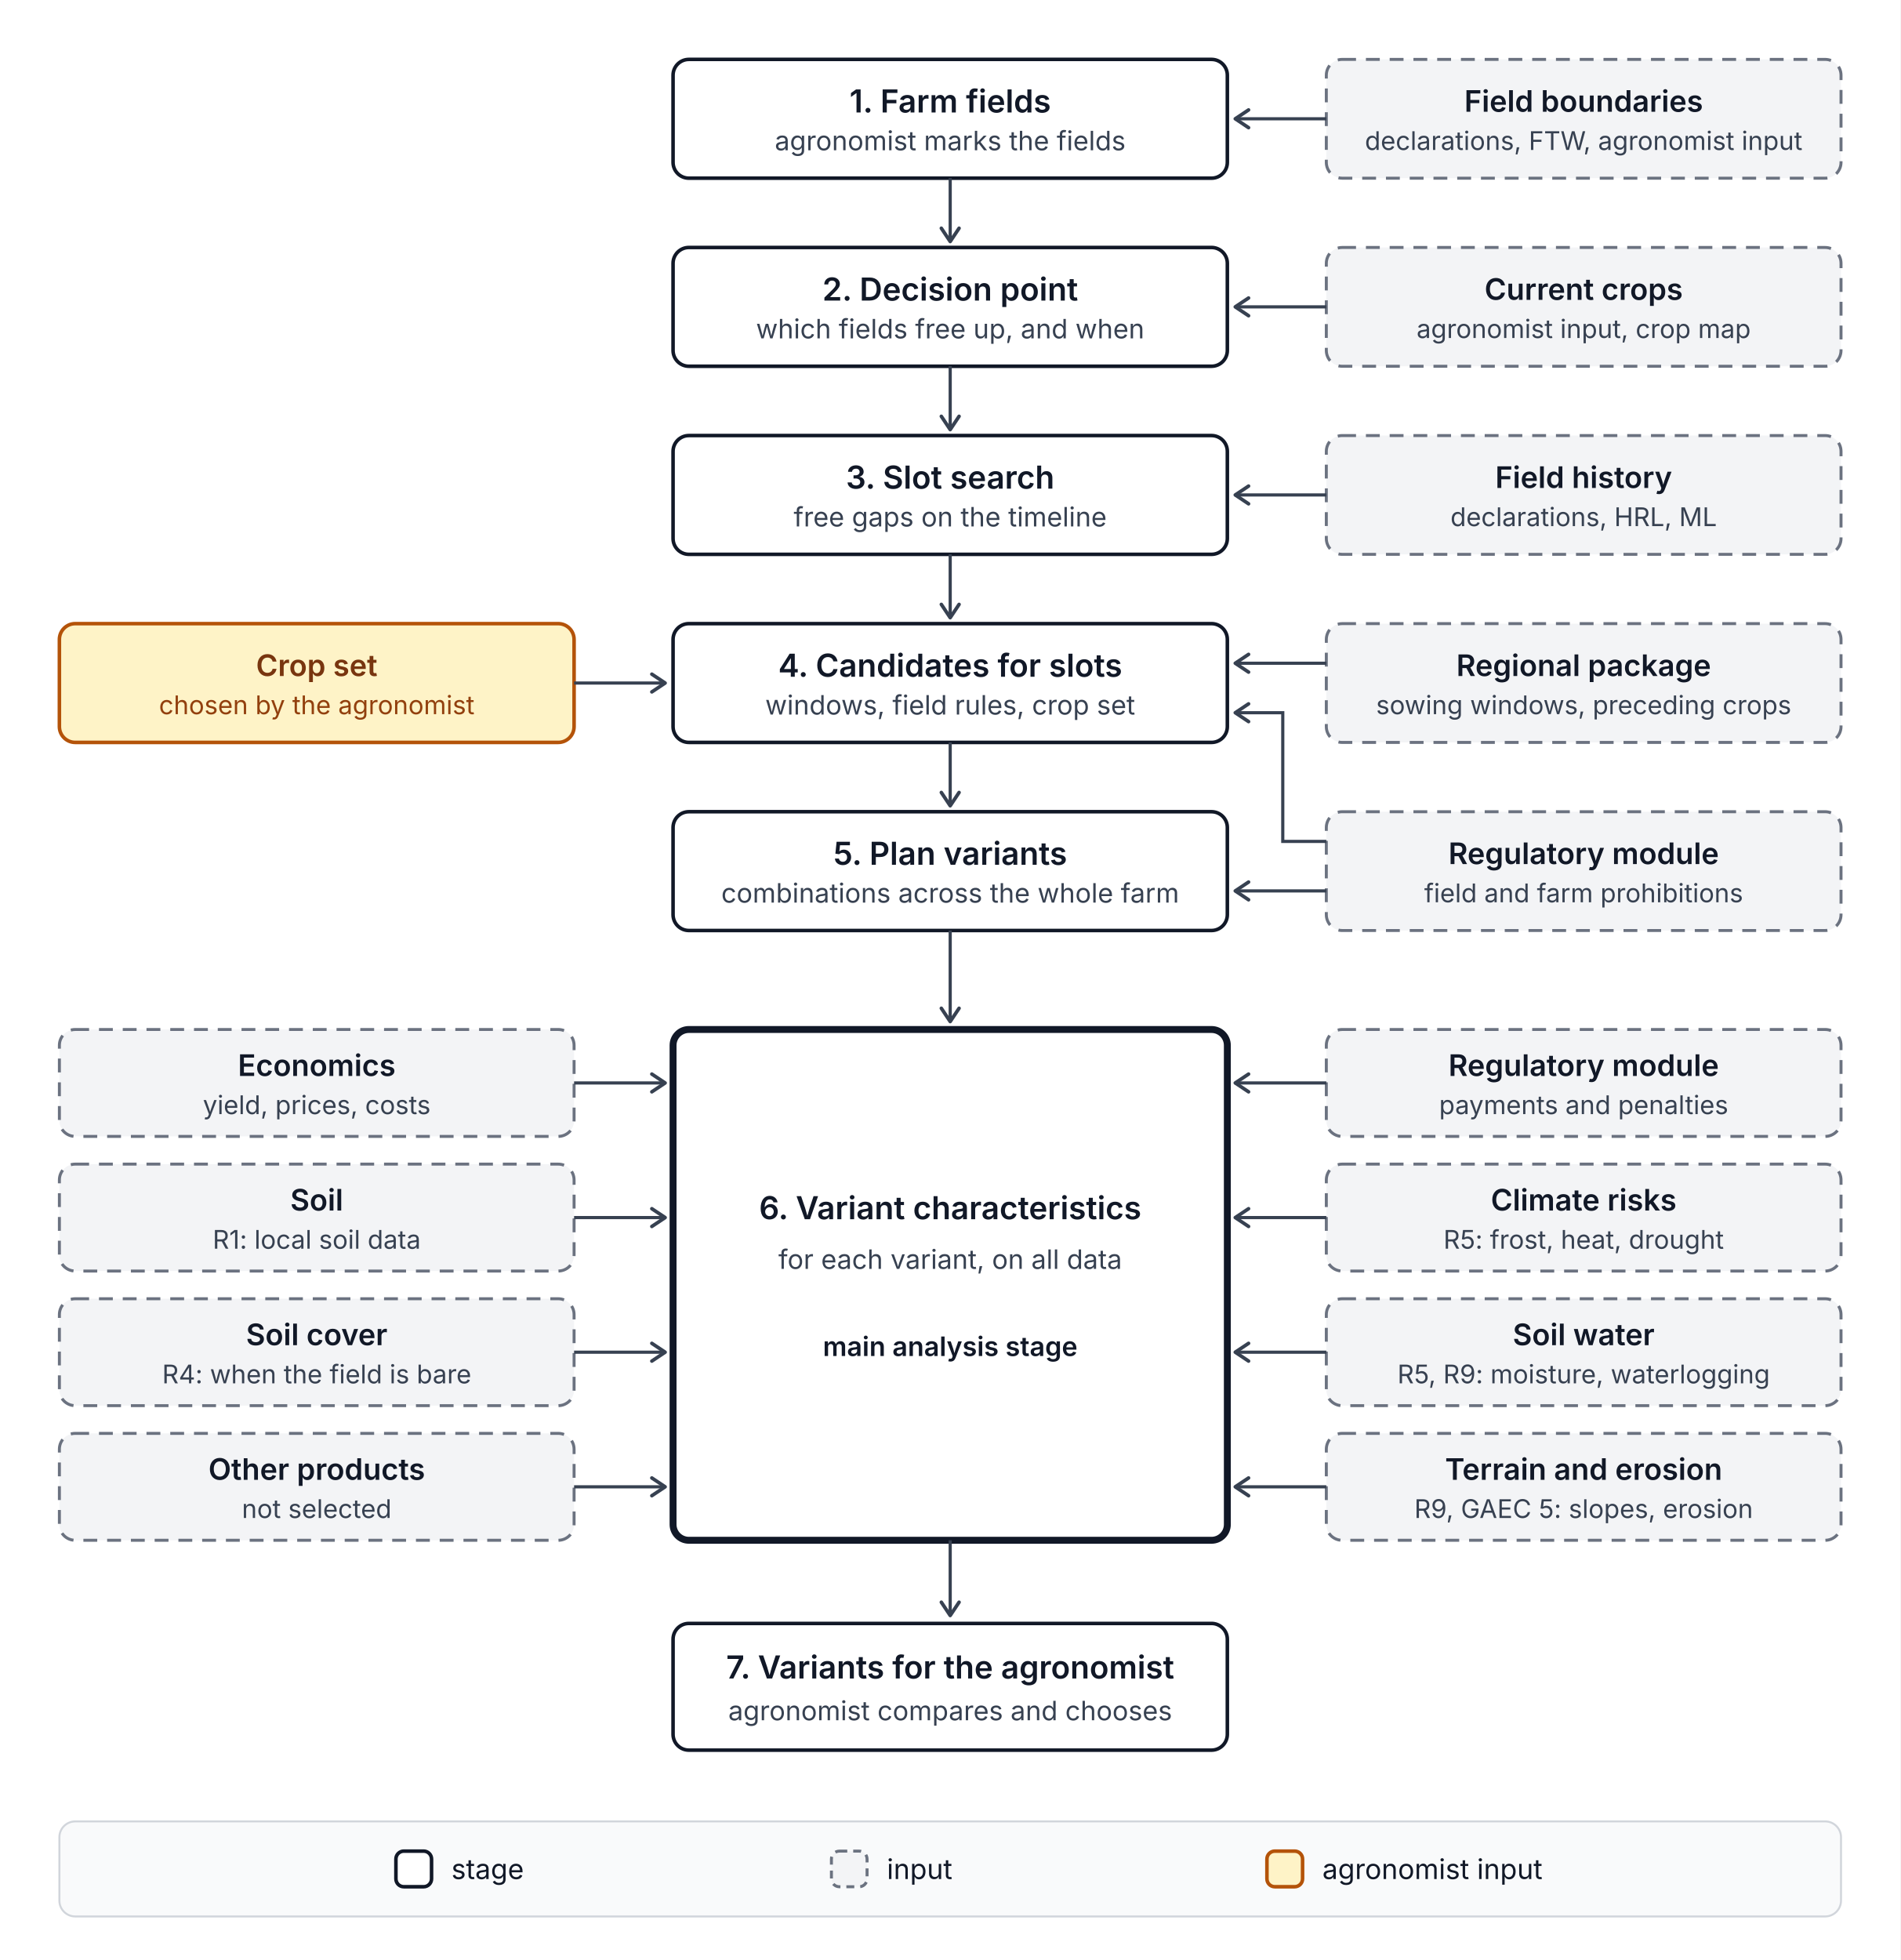
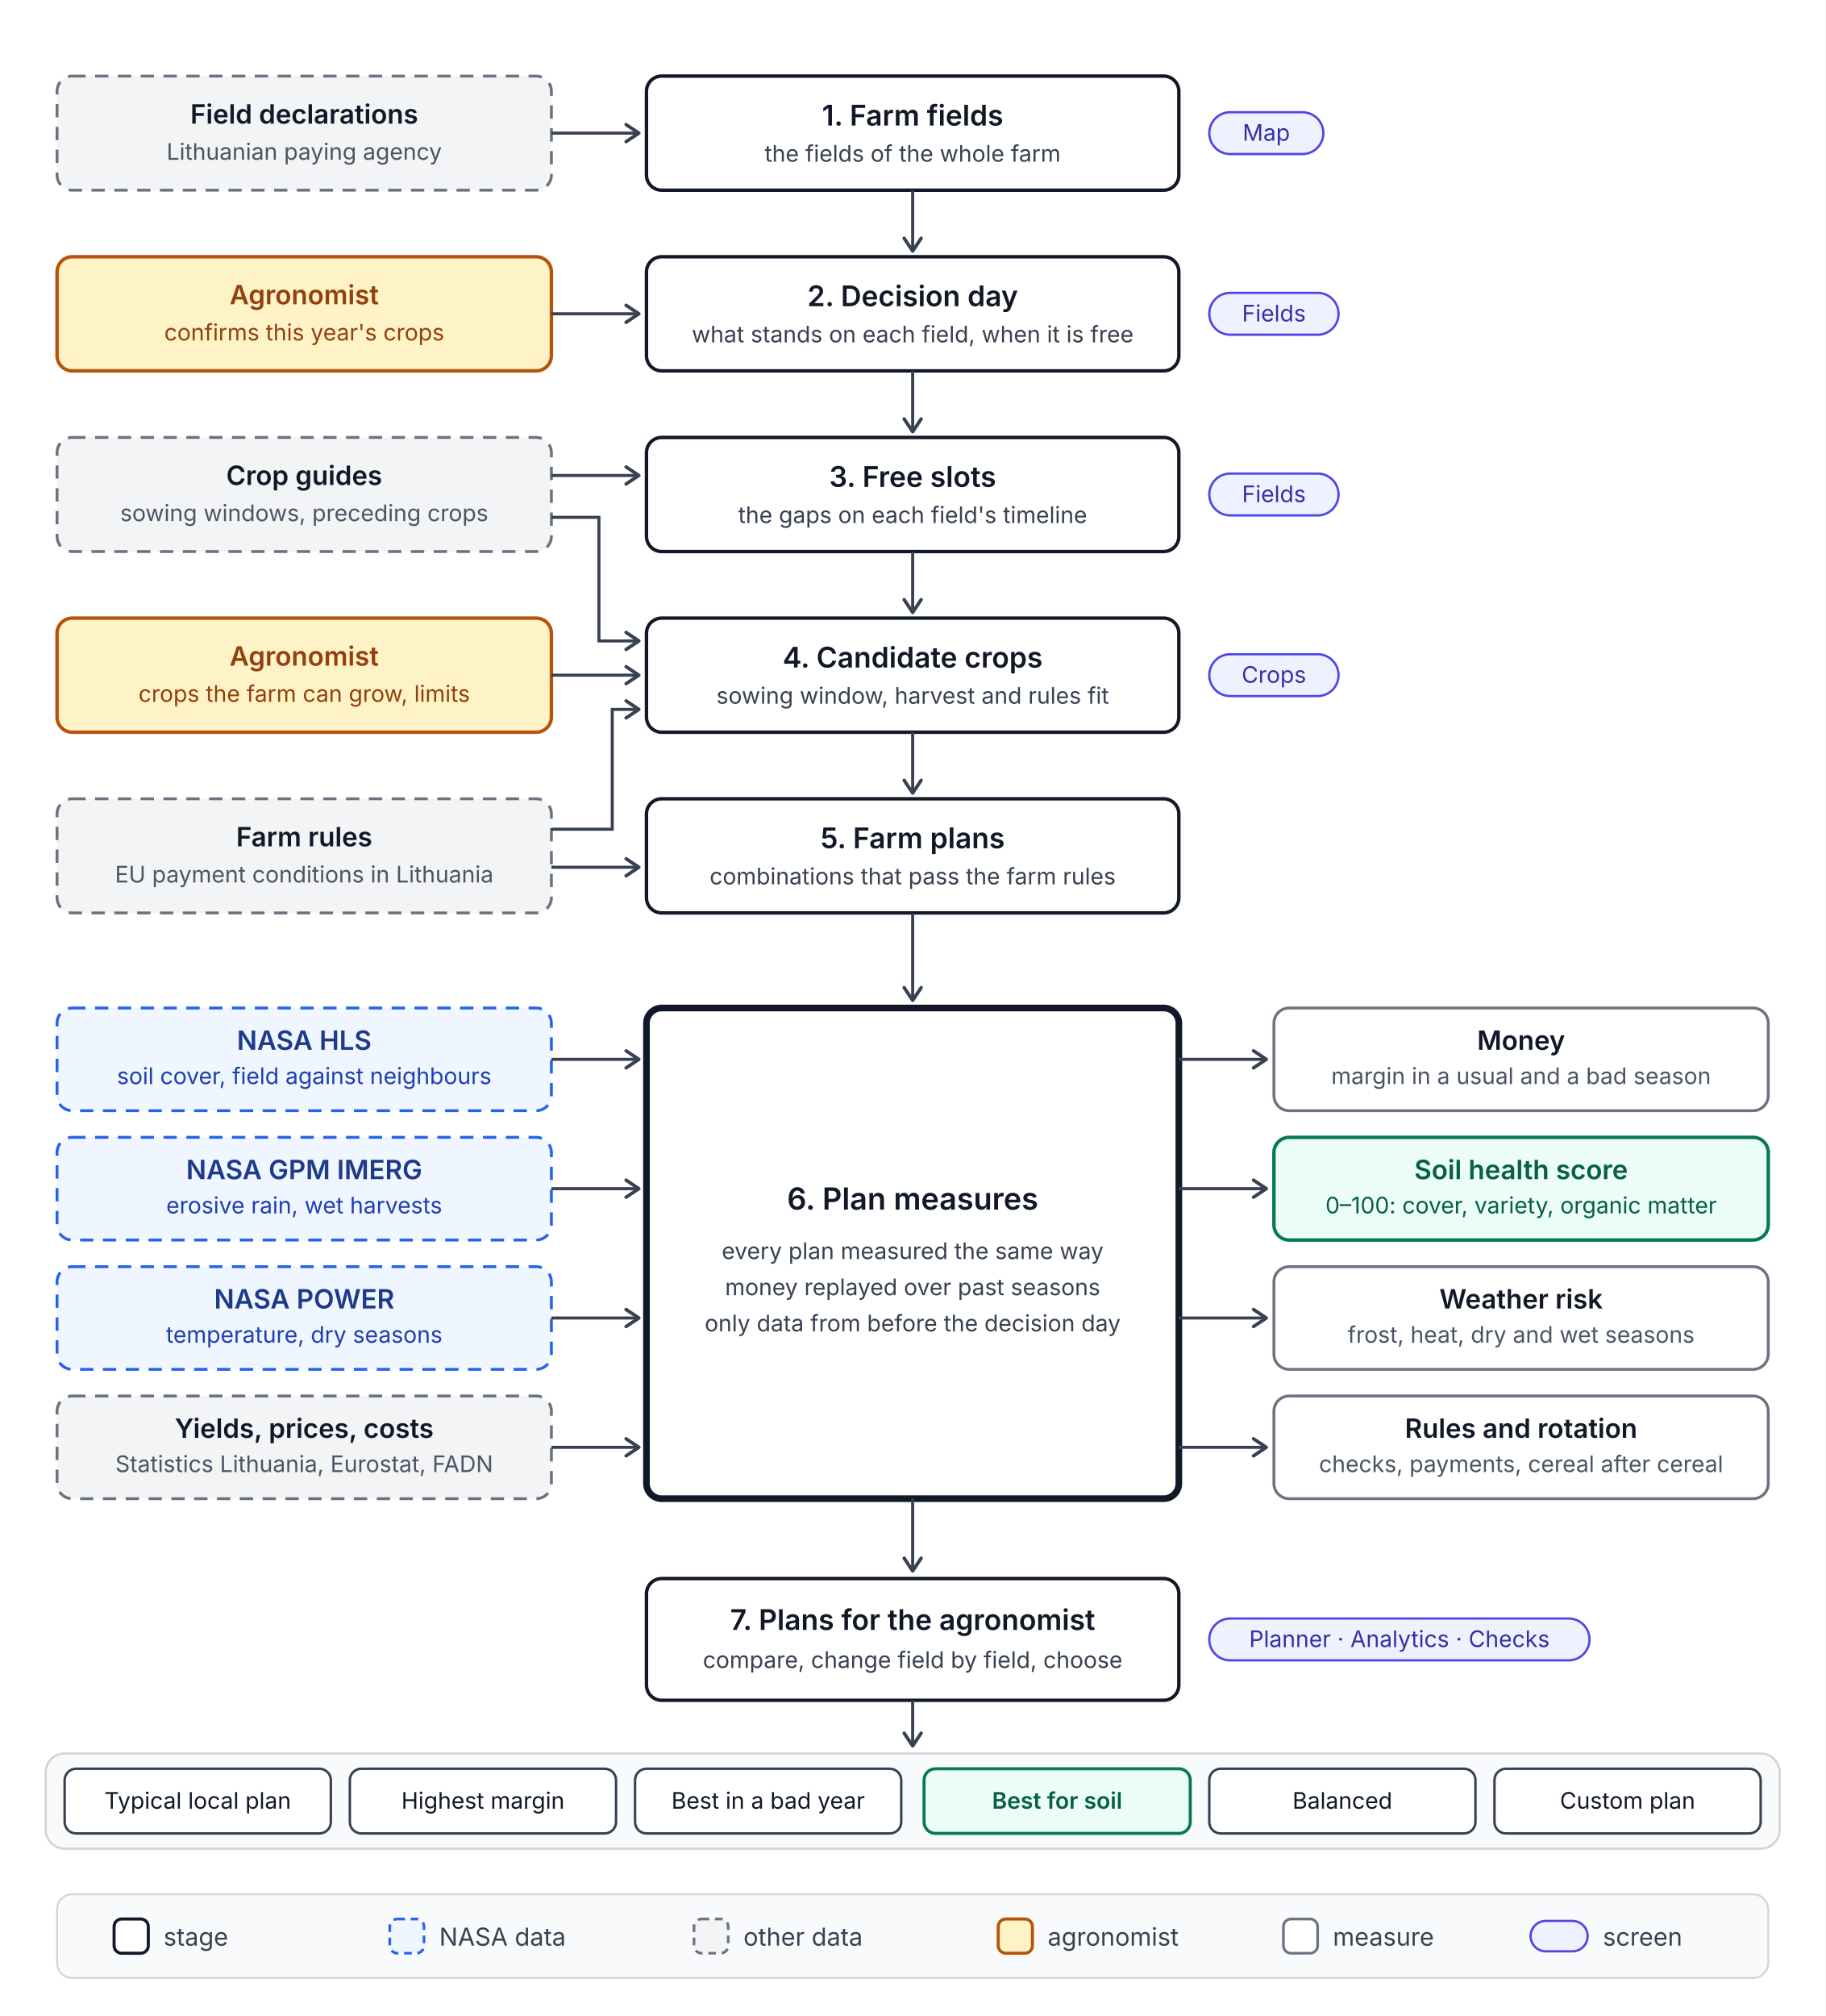
- <svg xmlns="http://www.w3.org/2000/svg" width="960" height="990" viewBox="0 0 960 990" font-family="'Segoe UI', Inter, Arial, sans-serif">
+ <svg xmlns="http://www.w3.org/2000/svg" width="960" height="1060" viewBox="0 0 960 1060" font-family="'Segoe UI', Inter, Arial, sans-serif">
  <defs>
    <marker id="arrow" viewBox="0 0 10 10" refX="8" refY="5" markerWidth="7" markerHeight="7" orient="auto-start-reverse">
      <path d="M2 1L8 5L2 9" fill="none" stroke="#374151" stroke-width="1.6" stroke-linecap="round" stroke-linejoin="round" />
    </marker>
  </defs>
-   <rect x="0" y="0" width="960" height="990" fill="#FFFFFF" />
+   <rect x="0" y="0" width="960" height="1060" fill="#FFFFFF" />
  <g fill="#FFFFFF" stroke="#111827" stroke-width="1.8">
-     <rect x="340" y="30" width="280" height="60" rx="8" />
-     <rect x="340" y="125" width="280" height="60" rx="8" />
-     <rect x="340" y="220" width="280" height="60" rx="8" />
-     <rect x="340" y="315" width="280" height="60" rx="8" />
-     <rect x="340" y="410" width="280" height="60" rx="8" />
-     <rect x="340" y="820" width="280" height="64" rx="8" />
+     <rect x="340" y="40" width="280" height="60" rx="8" />
+     <rect x="340" y="135" width="280" height="60" rx="8" />
+     <rect x="340" y="230" width="280" height="60" rx="8" />
+     <rect x="340" y="325" width="280" height="60" rx="8" />
+     <rect x="340" y="420" width="280" height="60" rx="8" />
+     <rect x="340" y="830" width="280" height="64" rx="8" />
  </g>
-   <rect x="340" y="520" width="280" height="258" rx="8" fill="#FFFFFF" stroke="#111827" stroke-width="3.5" />
+   <rect x="340" y="530" width="280" height="258" rx="8" fill="#FFFFFF" stroke="#111827" stroke-width="3.5" />
  <g fill="#F3F4F6" stroke="#6B7280" stroke-width="1.5" stroke-dasharray="7 5">
-     <rect x="670" y="30" width="260" height="60" rx="8" />
-     <rect x="670" y="125" width="260" height="60" rx="8" />
-     <rect x="670" y="220" width="260" height="60" rx="8" />
-     <rect x="670" y="315" width="260" height="60" rx="8" />
-     <rect x="670" y="410" width="260" height="60" rx="8" />
-     <rect x="670" y="520" width="260" height="54" rx="8" />
-     <rect x="670" y="588" width="260" height="54" rx="8" />
-     <rect x="670" y="656" width="260" height="54" rx="8" />
-     <rect x="670" y="724" width="260" height="54" rx="8" />
-     <rect x="30" y="520" width="260" height="54" rx="8" />
-     <rect x="30" y="588" width="260" height="54" rx="8" />
-     <rect x="30" y="656" width="260" height="54" rx="8" />
-     <rect x="30" y="724" width="260" height="54" rx="8" />
+     <rect x="30" y="40" width="260" height="60" rx="8" />
+     <rect x="30" y="230" width="260" height="60" rx="8" />
+     <rect x="30" y="420" width="260" height="60" rx="8" />
+     <rect x="30" y="734" width="260" height="54" rx="8" />
  </g>
-   <rect x="30" y="315" width="260" height="60" rx="8" fill="#FEF3C7" stroke="#B45309" stroke-width="1.8" />
+   <g fill="#EFF6FF" stroke="#2563EB" stroke-width="1.5" stroke-dasharray="7 5">
+     <rect x="30" y="530" width="260" height="54" rx="8" />
+     <rect x="30" y="598" width="260" height="54" rx="8" />
+     <rect x="30" y="666" width="260" height="54" rx="8" />
+   </g>
+   <g fill="#FEF3C7" stroke="#B45309" stroke-width="1.8">
+     <rect x="30" y="135" width="260" height="60" rx="8" />
+     <rect x="30" y="325" width="260" height="60" rx="8" />
+   </g>
+   <g fill="#FFFFFF" stroke="#6B7280" stroke-width="1.5">
+     <rect x="670" y="530" width="260" height="54" rx="8" />
+     <rect x="670" y="666" width="260" height="54" rx="8" />
+     <rect x="670" y="734" width="260" height="54" rx="8" />
+   </g>
+   <rect x="670" y="598" width="260" height="54" rx="8" fill="#ECFDF5" stroke="#047857" stroke-width="1.8" />
+   <g fill="#EEF2FF" stroke="#4F46E5" stroke-width="1.2">
+     <rect x="636" y="59" width="60" height="22" rx="11" />
+     <rect x="636" y="154" width="68" height="22" rx="11" />
+     <rect x="636" y="249" width="68" height="22" rx="11" />
+     <rect x="636" y="344" width="68" height="22" rx="11" />
+     <rect x="636" y="851" width="200" height="22" rx="11" />
+   </g>
  <g stroke="#374151" stroke-width="1.6" fill="none" marker-end="url(#arrow)">
-     <line x1="480" y1="90" x2="480" y2="122" />
-     <line x1="480" y1="185" x2="480" y2="217" />
-     <line x1="480" y1="280" x2="480" y2="312" />
-     <line x1="480" y1="375" x2="480" y2="407" />
-     <line x1="480" y1="470" x2="480" y2="516" />
-     <line x1="480" y1="778" x2="480" y2="816" />
-     <line x1="670" y1="60" x2="624" y2="60" />
-     <line x1="670" y1="155" x2="624" y2="155" />
-     <line x1="670" y1="250" x2="624" y2="250" />
-     <line x1="670" y1="335" x2="624" y2="335" />
-     <path d="M670 425 L648 425 L648 360 L624 360" />
-     <line x1="670" y1="450" x2="624" y2="450" />
-     <line x1="290" y1="345" x2="336" y2="345" />
-     <line x1="290" y1="547" x2="336" y2="547" />
-     <line x1="290" y1="615" x2="336" y2="615" />
-     <line x1="290" y1="683" x2="336" y2="683" />
-     <line x1="290" y1="751" x2="336" y2="751" />
-     <line x1="670" y1="547" x2="624" y2="547" />
-     <line x1="670" y1="615" x2="624" y2="615" />
-     <line x1="670" y1="683" x2="624" y2="683" />
-     <line x1="670" y1="751" x2="624" y2="751" />
+     <line x1="480" y1="100" x2="480" y2="132" />
+     <line x1="480" y1="195" x2="480" y2="227" />
+     <line x1="480" y1="290" x2="480" y2="322" />
+     <line x1="480" y1="385" x2="480" y2="417" />
+     <line x1="480" y1="480" x2="480" y2="526" />
+     <line x1="480" y1="788" x2="480" y2="826" />
+     <line x1="480" y1="894" x2="480" y2="918" />
+     <line x1="290" y1="70" x2="336" y2="70" />
+     <line x1="290" y1="165" x2="336" y2="165" />
+     <line x1="290" y1="250" x2="336" y2="250" />
+     <polyline points="290,272 315,272 315,337 336,337" />
+     <line x1="290" y1="355" x2="336" y2="355" />
+     <polyline points="290,436 322,436 322,373 336,373" />
+     <line x1="290" y1="456" x2="336" y2="456" />
+     <line x1="290" y1="557" x2="336" y2="557" />
+     <line x1="290" y1="625" x2="336" y2="625" />
+     <line x1="290" y1="693" x2="336" y2="693" />
+     <line x1="290" y1="761" x2="336" y2="761" />
+     <line x1="620" y1="557" x2="666" y2="557" />
+     <line x1="620" y1="625" x2="666" y2="625" />
+     <line x1="620" y1="693" x2="666" y2="693" />
+     <line x1="620" y1="761" x2="666" y2="761" />
  </g>
-   <g text-anchor="middle" dominant-baseline="central">
-     <g fill="#111827" font-size="16" font-weight="600">
-       <text x="480" y="51">1. Farm fields</text>
-       <text x="480" y="146">2. Decision point</text>
-       <text x="480" y="241">3. Slot search</text>
-       <text x="480" y="336">4. Candidates for slots</text>
-       <text x="480" y="431">5. Plan variants</text>
-       <text x="480" y="610">6. Variant characteristics</text>
-       <text x="480" y="842">7. Variants for the agronomist</text>
+   <g text-anchor="middle" fill="#111827">
+     <g font-size="15" font-weight="600">
+       <text x="480" y="66">1. Farm fields</text>
+       <text x="480" y="161">2. Decision day</text>
+       <text x="480" y="256">3. Free slots</text>
+       <text x="480" y="351">4. Candidate crops</text>
+       <text x="480" y="446">5. Farm plans</text>
+       <text x="480" y="636" font-size="16">6. Plan measures</text>
+       <text x="480" y="857">7. Plans for the agronomist</text>
    </g>
-     <g fill="#374151" font-size="13.5">
-       <text x="480" y="71">agronomist marks the fields</text>
-       <text x="480" y="166">which fields free up, and when</text>
-       <text x="480" y="261">free gaps on the timeline</text>
-       <text x="480" y="356">windows, field rules, crop set</text>
-       <text x="480" y="451">combinations across the whole farm</text>
-       <text x="480" y="636">for each variant, on all data</text>
-       <text x="480" y="864">agronomist compares and chooses</text>
+     <g font-size="12" fill="#374151">
+       <text x="480" y="85">the fields of the whole farm</text>
+       <text x="480" y="180">what stands on each field, when it is free</text>
+       <text x="480" y="275">the gaps on each field's timeline</text>
+       <text x="480" y="370">sowing window, harvest and rules fit</text>
+       <text x="480" y="465">combinations that pass the farm rules</text>
+       <text x="480" y="662">every plan measured the same way</text>
+       <text x="480" y="681">money replayed over past seasons</text>
+       <text x="480" y="700">only data from before the decision day</text>
+       <text x="480" y="877">compare, change field by field, choose</text>
    </g>
-     <text x="480" y="680" fill="#111827" font-size="13.5" font-weight="600">main analysis stage</text>
-     <g fill="#111827" font-size="15" font-weight="600">
-       <text x="800" y="51">Field boundaries</text>
-       <text x="800" y="146">Current crops</text>
-       <text x="800" y="241">Field history</text>
-       <text x="800" y="336">Regional package</text>
-       <text x="800" y="431">Regulatory module</text>
-       <text x="800" y="538">Regulatory module</text>
-       <text x="800" y="606">Climate risks</text>
-       <text x="800" y="674">Soil water</text>
-       <text x="800" y="742">Terrain and erosion</text>
-       <text x="160" y="538">Economics</text>
-       <text x="160" y="606">Soil</text>
-       <text x="160" y="674">Soil cover</text>
-       <text x="160" y="742">Other products</text>
+   </g>
+   <g text-anchor="middle">
+     <g font-size="14" font-weight="600" fill="#111827">
+       <text x="160" y="65">Field declarations</text>
+       <text x="160" y="255">Crop guides</text>
+       <text x="160" y="445">Farm rules</text>
+       <text x="160" y="756">Yields, prices, costs</text>
+       <text x="800" y="552">Money</text>
+       <text x="800" y="688">Weather risk</text>
+       <text x="800" y="756">Rules and rotation</text>
    </g>
-     <g fill="#374151" font-size="13">
-       <text x="800" y="71">declarations, FTW, agronomist input</text>
-       <text x="800" y="166">agronomist input, crop map</text>
-       <text x="800" y="261">declarations, HRL, ML</text>
-       <text x="800" y="356">sowing windows, preceding crops</text>
-       <text x="800" y="451">field and farm prohibitions</text>
-       <text x="800" y="558">payments and penalties</text>
-       <text x="800" y="626">R5: frost, heat, drought</text>
-       <text x="800" y="694">R5, R9: moisture, waterlogging</text>
-       <text x="800" y="762">R9, GAEC 5: slopes, erosion</text>
-       <text x="160" y="558">yield, prices, costs</text>
-       <text x="160" y="626">R1: local soil data</text>
-       <text x="160" y="694">R4: when the field is bare</text>
-       <text x="160" y="762">not selected</text>
+     <g font-size="12" fill="#4B5563">
+       <text x="160" y="84">Lithuanian paying agency</text>
+       <text x="160" y="274">sowing windows, preceding crops</text>
+       <text x="160" y="464">EU payment conditions in Lithuania</text>
+       <text x="160" y="774">Statistics Lithuania, Eurostat, FADN</text>
+       <text x="800" y="570">margin in a usual and a bad season</text>
+       <text x="800" y="706">frost, heat, dry and wet seasons</text>
+       <text x="800" y="774">checks, payments, cereal after cereal</text>
    </g>
-     <text x="160" y="336" fill="#78350F" font-size="15" font-weight="600">Crop set</text>
-     <text x="160" y="356" fill="#92400E" font-size="13">chosen by the agronomist</text>
+     <g font-size="14" font-weight="600" fill="#1E3A8A">
+       <text x="160" y="552">NASA HLS</text>
+       <text x="160" y="620">NASA GPM IMERG</text>
+       <text x="160" y="688">NASA POWER</text>
+     </g>
+     <g font-size="12" fill="#1E40AF">
+       <text x="160" y="570">soil cover, field against neighbours</text>
+       <text x="160" y="638">erosive rain, wet harvests</text>
+       <text x="160" y="706">temperature, dry seasons</text>
+     </g>
+     <g fill="#92400E">
+       <text x="160" y="160" font-size="14" font-weight="600">Agronomist</text>
+       <text x="160" y="179" font-size="12">confirms this year's crops</text>
+       <text x="160" y="350" font-size="14" font-weight="600">Agronomist</text>
+       <text x="160" y="369" font-size="12">crops the farm can grow, limits</text>
+     </g>
+     <g fill="#065F46">
+       <text x="800" y="620" font-size="14" font-weight="600">Soil health score</text>
+       <text x="800" y="638" font-size="12">0–100: cover, variety, organic matter</text>
+     </g>
+     <g font-size="12" fill="#3730A3">
+       <text x="666" y="74">Map</text>
+       <text x="670" y="169">Fields</text>
+       <text x="670" y="264">Fields</text>
+       <text x="670" y="359">Crops</text>
+       <text x="736" y="866">Planner · Analytics · Checks</text>
+     </g>
  </g>
-   <rect x="30" y="920" width="900" height="48" rx="8" fill="#F9FAFB" stroke="#D1D5DB" stroke-width="1" />
-   <rect x="200" y="935" width="18" height="18" rx="4" fill="#FFFFFF" stroke="#111827" stroke-width="1.8" />
-   <rect x="420" y="935" width="18" height="18" rx="4" fill="#F3F4F6" stroke="#6B7280" stroke-width="1.5" stroke-dasharray="4 3" />
-   <rect x="640" y="935" width="18" height="18" rx="4" fill="#FEF3C7" stroke="#B45309" stroke-width="1.8" />
-   <g fill="#111827" font-size="14" dominant-baseline="central">
-     <text x="228" y="944">stage</text>
-     <text x="448" y="944">input</text>
-     <text x="668" y="944">agronomist input</text>
+   <rect x="24" y="922" width="912" height="50" rx="10" fill="#F9FAFB" stroke="#D1D5DB" stroke-width="1.2" />
+   <g fill="#FFFFFF" stroke="#374151" stroke-width="1.3">
+     <rect x="34" y="930" width="140" height="34" rx="6" />
+     <rect x="184" y="930" width="140" height="34" rx="6" />
+     <rect x="334" y="930" width="140" height="34" rx="6" />
+     <rect x="636" y="930" width="140" height="34" rx="6" />
+     <rect x="786" y="930" width="140" height="34" rx="6" />
+   </g>
+   <rect x="486" y="930" width="140" height="34" rx="6" fill="#ECFDF5" stroke="#047857" stroke-width="1.6" />
+   <g text-anchor="middle" font-size="12" fill="#111827">
+     <text x="104" y="951">Typical local plan</text>
+     <text x="254" y="951">Highest margin</text>
+     <text x="404" y="951">Best in a bad year</text>
+     <text x="556" y="951" fill="#065F46" font-weight="600">Best for soil</text>
+     <text x="706" y="951">Balanced</text>
+     <text x="856" y="951">Custom plan</text>
+   </g>
+   <rect x="30" y="996" width="900" height="44" rx="8" fill="#F9FAFB" stroke="#D1D5DB" stroke-width="1" />
+   <rect x="60" y="1009" width="18" height="18" rx="4" fill="#FFFFFF" stroke="#111827" stroke-width="1.6" />
+   <rect x="205" y="1009" width="18" height="18" rx="4" fill="#EFF6FF" stroke="#2563EB" stroke-width="1.4" stroke-dasharray="4 3" />
+   <rect x="365" y="1009" width="18" height="18" rx="4" fill="#F3F4F6" stroke="#6B7280" stroke-width="1.4" stroke-dasharray="4 3" />
+   <rect x="525" y="1009" width="18" height="18" rx="4" fill="#FEF3C7" stroke="#B45309" stroke-width="1.6" />
+   <rect x="675" y="1009" width="18" height="18" rx="4" fill="#FFFFFF" stroke="#6B7280" stroke-width="1.4" />
+   <rect x="805" y="1010" width="30" height="16" rx="8" fill="#EEF2FF" stroke="#4F46E5" stroke-width="1.2" />
+   <g font-size="13" fill="#374151">
+     <text x="86" y="1023">stage</text>
+     <text x="231" y="1023">NASA data</text>
+     <text x="391" y="1023">other data</text>
+     <text x="551" y="1023">agronomist</text>
+     <text x="701" y="1023">measure</text>
+     <text x="843" y="1023">screen</text>
  </g>
</svg>
